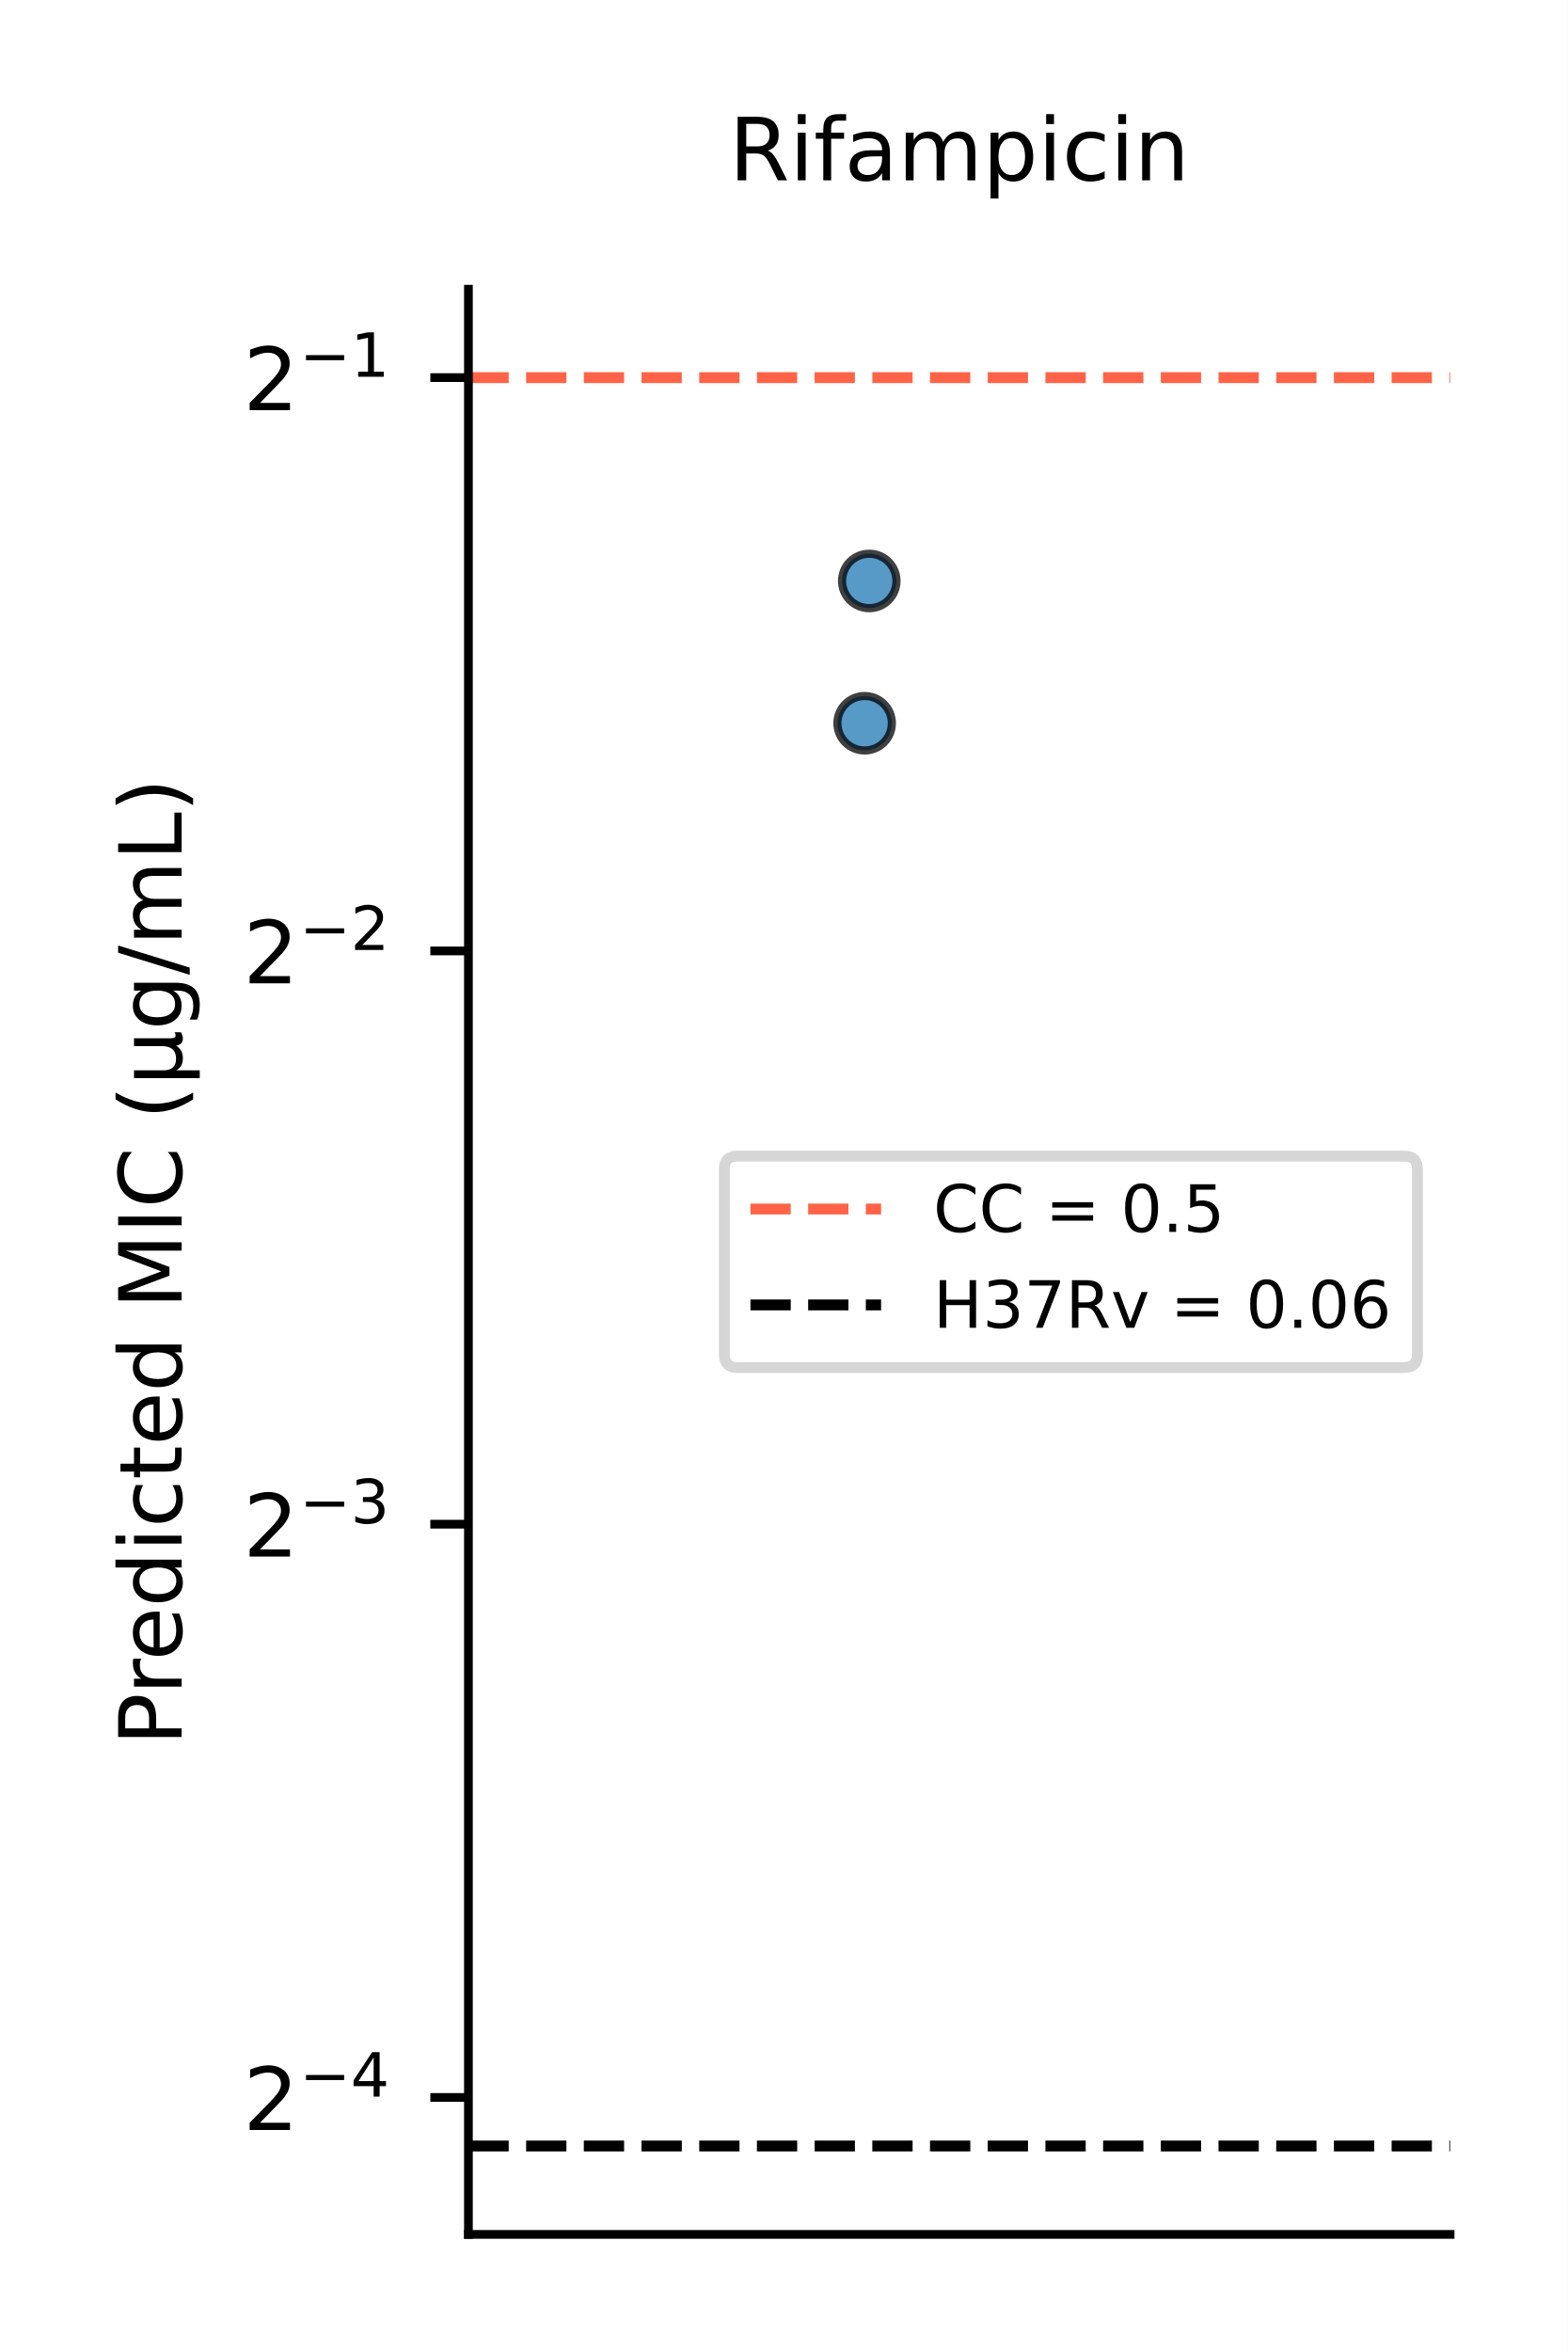
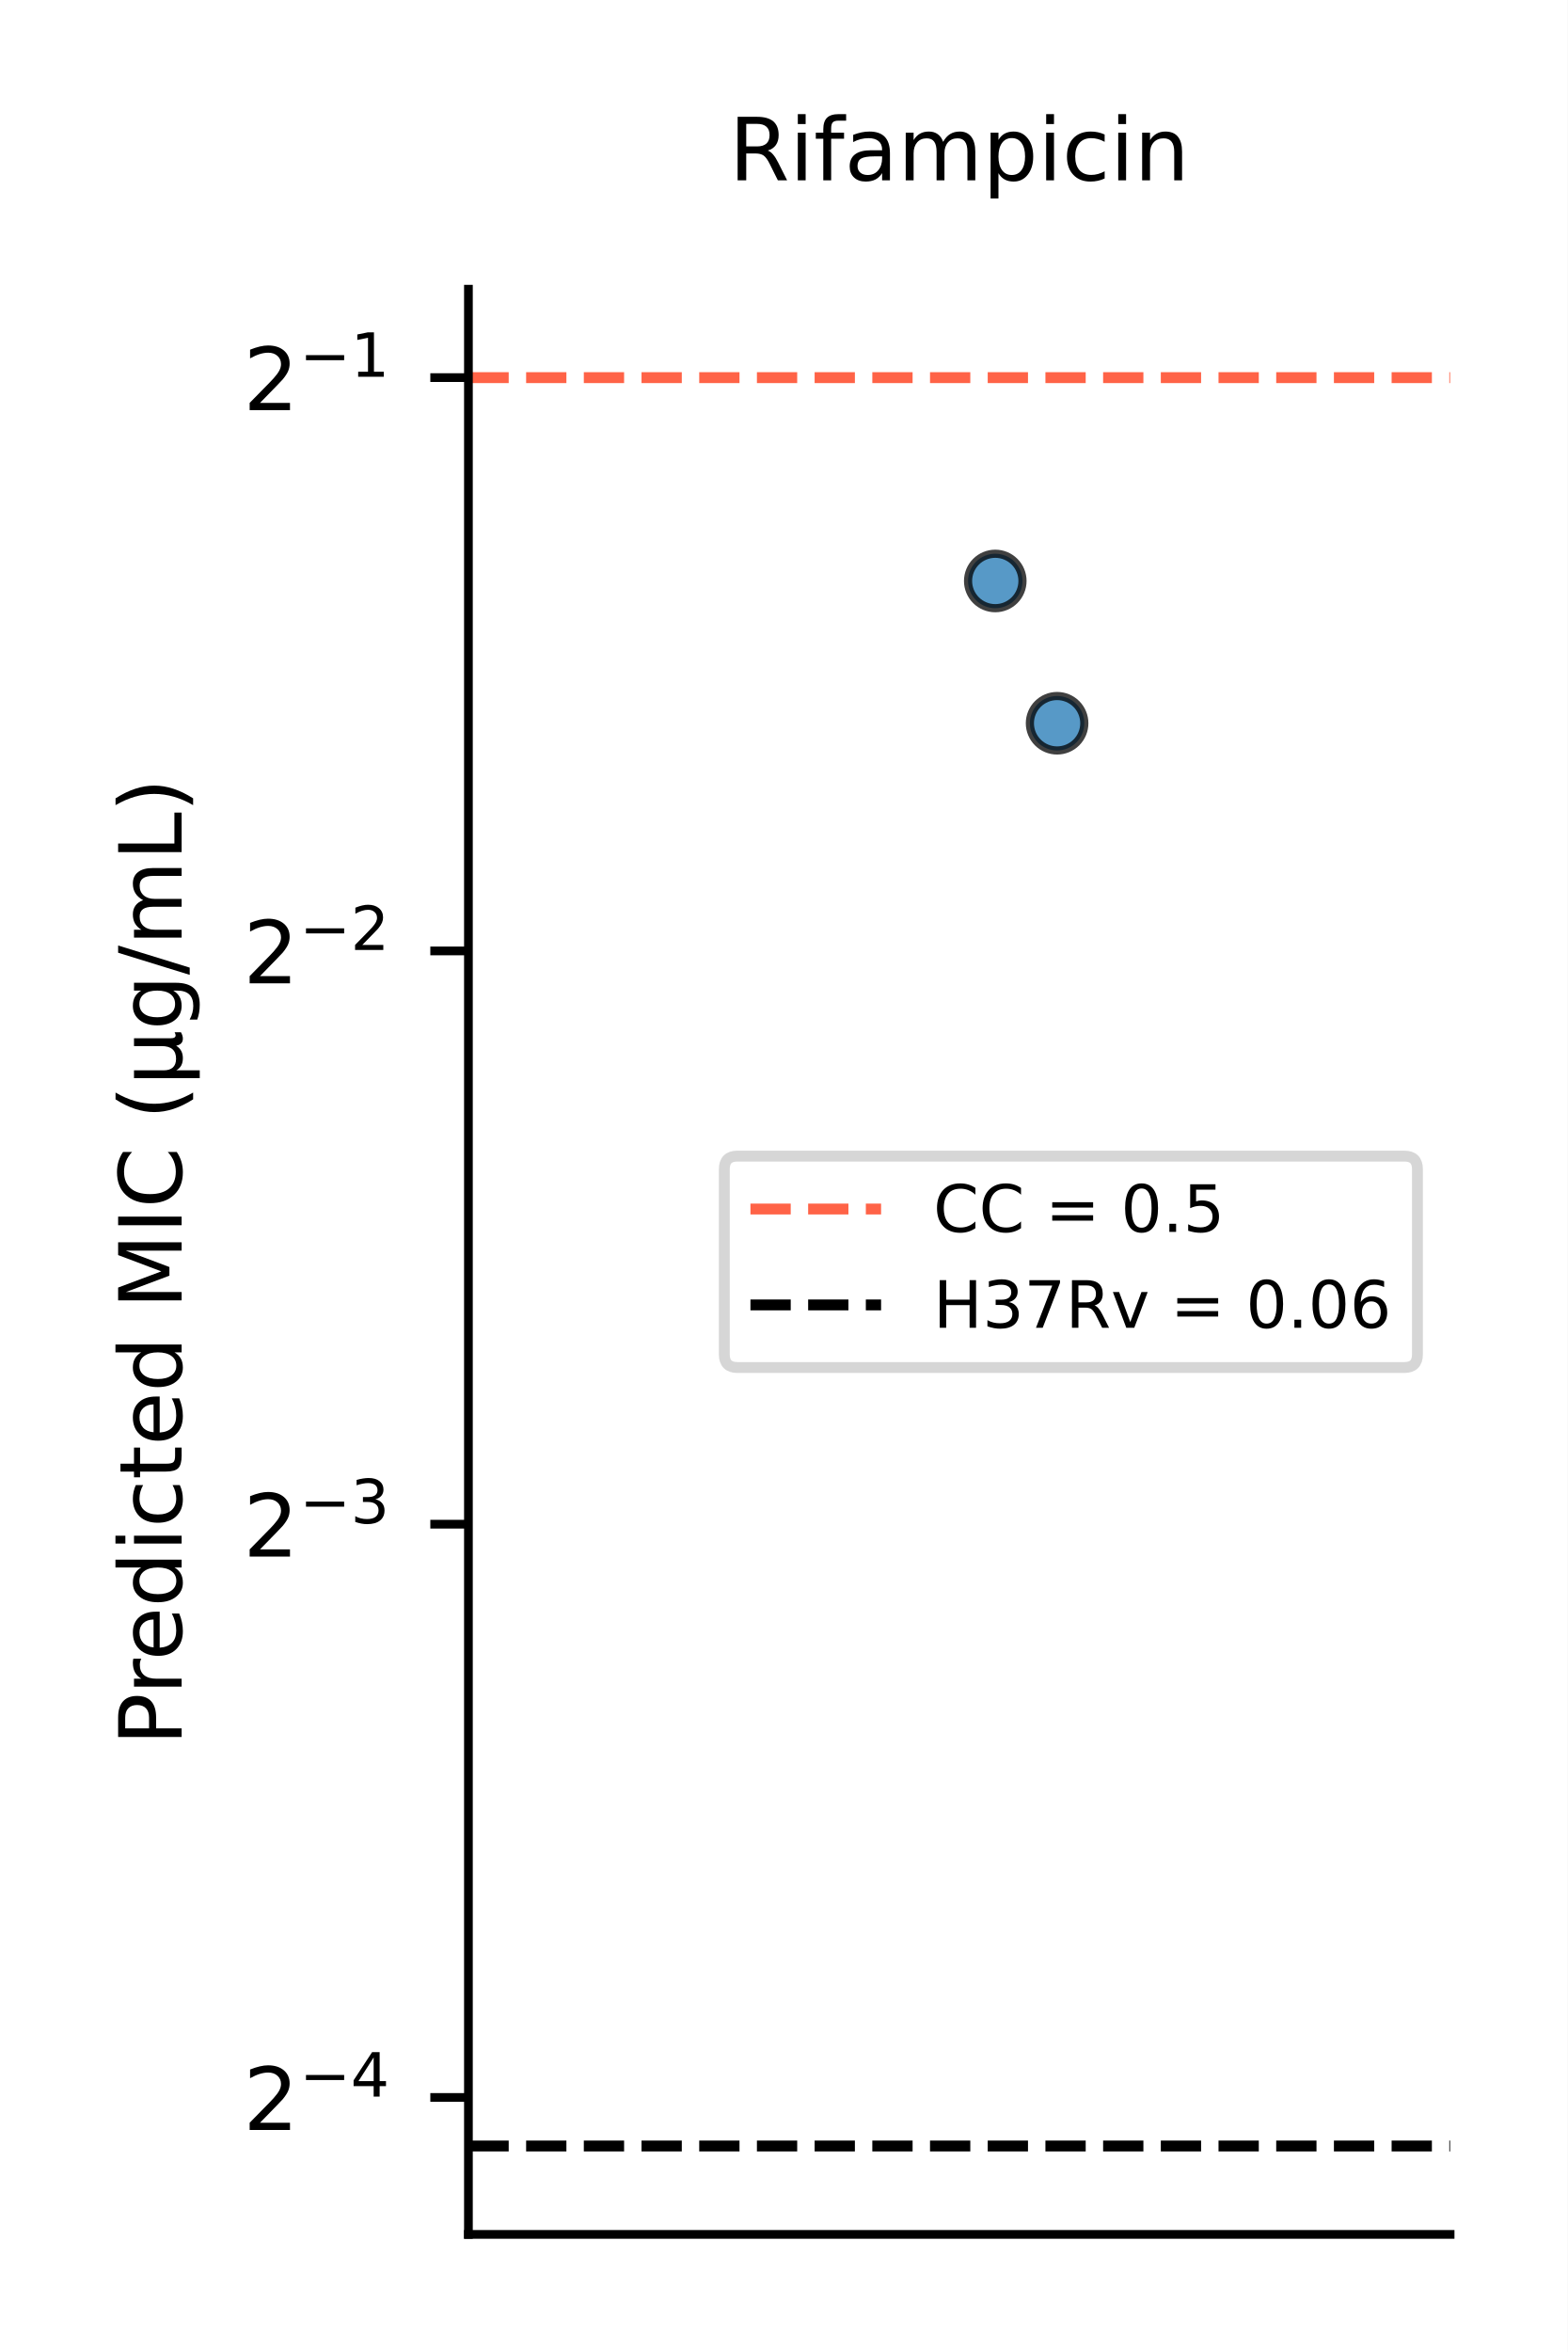
<svg xmlns="http://www.w3.org/2000/svg" xmlns:xlink="http://www.w3.org/1999/xlink" width="144pt" height="216pt" viewBox="0 0 144 216" version="1.1">
  <defs>
    <style type="text/css">*{stroke-linejoin: round; stroke-linecap: butt}</style>
  </defs>
  <g id="figure_1">
    <g id="patch_1">
      <path d="M 0 216  L 144 216  L 144 0  L 0 0  z " style="fill: #ffffff" />
    </g>
    <g id="axes_1">
      <g id="patch_2">
        <path d="M 43.027 205.2  L 133.2 205.2  L 133.2 26.56  L 43.027 26.56  z " style="fill: #ffffff" />
      </g>
      <g id="line2d_1">
-         <path d="M 43.027 34.68  L 133.2 34.68  " clip-path="url(#p3d946291b8)" style="fill: none; stroke-dasharray: 3.7,1.6; stroke-dashoffset: 0; stroke: #ff6347" />
+         <path d="M 43.027 34.68  L 133.2 34.68  " clip-path="url(#p2ac177c154)" style="fill: none; stroke-dasharray: 3.7,1.6; stroke-dashoffset: 0; stroke: #ff6347" />
      </g>
      <g id="line2d_2">
-         <path d="M 43.027 197.08  L 133.2 197.08  " clip-path="url(#p3d946291b8)" style="fill: none; stroke-dasharray: 3.7,1.6; stroke-dashoffset: 0; stroke: #000000" />
+         <path d="M 43.027 197.08  L 133.2 197.08  " clip-path="url(#p2ac177c154)" style="fill: none; stroke-dasharray: 3.7,1.6; stroke-dashoffset: 0; stroke: #000000" />
      </g>
      <g id="matplotlib.axis_1" />
      <g id="matplotlib.axis_2">
        <g id="ytick_1">
          <g id="line2d_3">
            <defs>
-               <path id="m700826e879" d="M 0 0  L -3.5 0  " style="stroke: #000000; stroke-width: 0.8" />
-             </defs>
-             <g>
-               <use xlink:href="#m700826e879" x="43.027" y="192.625" style="stroke: #000000; stroke-width: 0.8" />
+               <path id="mff8a9cb6e9" d="M 0 0  L -3.5 0  " style="stroke: #000000; stroke-width: 0.8" />
+             </defs>
+             <g>
+               <use xlink:href="#mff8a9cb6e9" x="43.027" y="192.625" style="stroke: #000000; stroke-width: 0.8" />
            </g>
          </g>
          <g id="text_1">
            <g transform="translate(22.34725 195.6641) scale(0.08 -0.08)">
              <defs>
                <path id="DejaVuSans-32" d="M 1228 531  L 3431 531  L 3431 0  L 469 0  L 469 531  Q 828 903 1448 1529  Q 2069 2156 2228 2338  Q 2531 2678 2651 2914  Q 2772 3150 2772 3378  Q 2772 3750 2511 3984  Q 2250 4219 1831 4219  Q 1534 4219 1204 4116  Q 875 4013 500 3803  L 500 4441  Q 881 4594 1212 4672  Q 1544 4750 1819 4750  Q 2544 4750 2975 4387  Q 3406 4025 3406 3419  Q 3406 3131 3298 2873  Q 3191 2616 2906 2266  Q 2828 2175 2409 1742  Q 1991 1309 1228 531  z " transform="scale(0.015625)" />
                <path id="DejaVuSans-2212" d="M 678 2272  L 4684 2272  L 4684 1741  L 678 1741  L 678 2272  z " transform="scale(0.015625)" />
                <path id="DejaVuSans-34" d="M 2419 4116  L 825 1625  L 2419 1625  L 2419 4116  z M 2253 4666  L 3047 4666  L 3047 1625  L 3713 1625  L 3713 1100  L 3047 1100  L 3047 0  L 2419 0  L 2419 1100  L 313 1100  L 313 1709  L 2253 4666  z " transform="scale(0.015625)" />
              </defs>
              <use xlink:href="#DejaVuSans-32" transform="translate(0 0.684375)" />
              <use xlink:href="#DejaVuSans-2212" transform="translate(64.58008 38.96563) scale(0.7)" />
              <use xlink:href="#DejaVuSans-34" transform="translate(123.2324 38.96563) scale(0.7)" />
            </g>
          </g>
        </g>
        <g id="ytick_2">
          <g id="line2d_4">
            <g>
-               <use xlink:href="#m700826e879" x="43.027" y="139.976" style="stroke: #000000; stroke-width: 0.8" />
+               <use xlink:href="#mff8a9cb6e9" x="43.027" y="139.976" style="stroke: #000000; stroke-width: 0.8" />
            </g>
          </g>
          <g id="text_2">
            <g transform="translate(22.34725 143.0159) scale(0.08 -0.08)">
              <defs>
                <path id="DejaVuSans-33" d="M 2597 2516  Q 3050 2419 3304 2112  Q 3559 1806 3559 1356  Q 3559 666 3084 287  Q 2609 -91 1734 -91  Q 1441 -91 1130 -33  Q 819 25 488 141  L 488 750  Q 750 597 1062 519  Q 1375 441 1716 441  Q 2309 441 2620 675  Q 2931 909 2931 1356  Q 2931 1769 2642 2001  Q 2353 2234 1838 2234  L 1294 2234  L 1294 2753  L 1863 2753  Q 2328 2753 2575 2939  Q 2822 3125 2822 3475  Q 2822 3834 2567 4026  Q 2313 4219 1838 4219  Q 1578 4219 1281 4162  Q 984 4106 628 3988  L 628 4550  Q 988 4650 1302 4700  Q 1616 4750 1894 4750  Q 2613 4750 3031 4423  Q 3450 4097 3450 3541  Q 3450 3153 3228 2886  Q 3006 2619 2597 2516  z " transform="scale(0.015625)" />
              </defs>
              <use xlink:href="#DejaVuSans-32" transform="translate(0 0.765625)" />
              <use xlink:href="#DejaVuSans-2212" transform="translate(64.58008 39.04688) scale(0.7)" />
              <use xlink:href="#DejaVuSans-33" transform="translate(123.2324 39.04688) scale(0.7)" />
            </g>
          </g>
        </g>
        <g id="ytick_3">
          <g id="line2d_5">
            <g>
-               <use xlink:href="#m700826e879" x="43.027" y="87.328" style="stroke: #000000; stroke-width: 0.8" />
+               <use xlink:href="#mff8a9cb6e9" x="43.027" y="87.328" style="stroke: #000000; stroke-width: 0.8" />
            </g>
          </g>
          <g id="text_3">
            <g transform="translate(22.34725 90.36762) scale(0.08 -0.08)">
              <use xlink:href="#DejaVuSans-32" transform="translate(0 0.765625)" />
              <use xlink:href="#DejaVuSans-2212" transform="translate(64.58008 39.04688) scale(0.7)" />
              <use xlink:href="#DejaVuSans-32" transform="translate(123.2324 39.04688) scale(0.7)" />
            </g>
          </g>
        </g>
        <g id="ytick_4">
          <g id="line2d_6">
            <g>
-               <use xlink:href="#m700826e879" x="43.027" y="34.68" style="stroke: #000000; stroke-width: 0.8" />
+               <use xlink:href="#mff8a9cb6e9" x="43.027" y="34.68" style="stroke: #000000; stroke-width: 0.8" />
            </g>
          </g>
          <g id="text_4">
            <g transform="translate(22.34725 37.71937) scale(0.08 -0.08)">
              <defs>
                <path id="DejaVuSans-31" d="M 794 531  L 1825 531  L 1825 4091  L 703 3866  L 703 4441  L 1819 4666  L 2450 4666  L 2450 531  L 3481 531  L 3481 0  L 794 0  L 794 531  z " transform="scale(0.015625)" />
              </defs>
              <use xlink:href="#DejaVuSans-32" transform="translate(0 0.684375)" />
              <use xlink:href="#DejaVuSans-2212" transform="translate(64.58008 38.96563) scale(0.7)" />
              <use xlink:href="#DejaVuSans-31" transform="translate(123.2324 38.96563) scale(0.7)" />
            </g>
          </g>
        </g>
        <g id="text_5">
          <g transform="translate(16.6835 160.3013) rotate(-90) scale(0.08 -0.08)">
            <defs>
              <path id="DejaVuSans-50" d="M 1259 4147  L 1259 2394  L 2053 2394  Q 2494 2394 2734 2622  Q 2975 2850 2975 3272  Q 2975 3691 2734 3919  Q 2494 4147 2053 4147  L 1259 4147  z M 628 4666  L 2053 4666  Q 2838 4666 3239 4311  Q 3641 3956 3641 3272  Q 3641 2581 3239 2228  Q 2838 1875 2053 1875  L 1259 1875  L 1259 0  L 628 0  L 628 4666  z " transform="scale(0.015625)" />
              <path id="DejaVuSans-72" d="M 2631 2963  Q 2534 3019 2420 3045  Q 2306 3072 2169 3072  Q 1681 3072 1420 2755  Q 1159 2438 1159 1844  L 1159 0  L 581 0  L 581 3500  L 1159 3500  L 1159 2956  Q 1341 3275 1631 3429  Q 1922 3584 2338 3584  Q 2397 3584 2469 3576  Q 2541 3569 2628 3553  L 2631 2963  z " transform="scale(0.015625)" />
              <path id="DejaVuSans-65" d="M 3597 1894  L 3597 1613  L 953 1613  Q 991 1019 1311 708  Q 1631 397 2203 397  Q 2534 397 2845 478  Q 3156 559 3463 722  L 3463 178  Q 3153 47 2828 -22  Q 2503 -91 2169 -91  Q 1331 -91 842 396  Q 353 884 353 1716  Q 353 2575 817 3079  Q 1281 3584 2069 3584  Q 2775 3584 3186 3129  Q 3597 2675 3597 1894  z M 3022 2063  Q 3016 2534 2758 2815  Q 2500 3097 2075 3097  Q 1594 3097 1305 2825  Q 1016 2553 972 2059  L 3022 2063  z " transform="scale(0.015625)" />
              <path id="DejaVuSans-64" d="M 2906 2969  L 2906 4863  L 3481 4863  L 3481 0  L 2906 0  L 2906 525  Q 2725 213 2448 61  Q 2172 -91 1784 -91  Q 1150 -91 751 415  Q 353 922 353 1747  Q 353 2572 751 3078  Q 1150 3584 1784 3584  Q 2172 3584 2448 3432  Q 2725 3281 2906 2969  z M 947 1747  Q 947 1113 1208 752  Q 1469 391 1925 391  Q 2381 391 2643 752  Q 2906 1113 2906 1747  Q 2906 2381 2643 2742  Q 2381 3103 1925 3103  Q 1469 3103 1208 2742  Q 947 2381 947 1747  z " transform="scale(0.015625)" />
              <path id="DejaVuSans-69" d="M 603 3500  L 1178 3500  L 1178 0  L 603 0  L 603 3500  z M 603 4863  L 1178 4863  L 1178 4134  L 603 4134  L 603 4863  z " transform="scale(0.015625)" />
              <path id="DejaVuSans-63" d="M 3122 3366  L 3122 2828  Q 2878 2963 2633 3030  Q 2388 3097 2138 3097  Q 1578 3097 1268 2742  Q 959 2388 959 1747  Q 959 1106 1268 751  Q 1578 397 2138 397  Q 2388 397 2633 464  Q 2878 531 3122 666  L 3122 134  Q 2881 22 2623 -34  Q 2366 -91 2075 -91  Q 1284 -91 818 406  Q 353 903 353 1747  Q 353 2603 823 3093  Q 1294 3584 2113 3584  Q 2378 3584 2631 3529  Q 2884 3475 3122 3366  z " transform="scale(0.015625)" />
              <path id="DejaVuSans-74" d="M 1172 4494  L 1172 3500  L 2356 3500  L 2356 3053  L 1172 3053  L 1172 1153  Q 1172 725 1289 603  Q 1406 481 1766 481  L 2356 481  L 2356 0  L 1766 0  Q 1100 0 847 248  Q 594 497 594 1153  L 594 3053  L 172 3053  L 172 3500  L 594 3500  L 594 4494  L 1172 4494  z " transform="scale(0.015625)" />
              <path id="DejaVuSans-20" transform="scale(0.015625)" />
              <path id="DejaVuSans-4d" d="M 628 4666  L 1569 4666  L 2759 1491  L 3956 4666  L 4897 4666  L 4897 0  L 4281 0  L 4281 4097  L 3078 897  L 2444 897  L 1241 4097  L 1241 0  L 628 0  L 628 4666  z " transform="scale(0.015625)" />
              <path id="DejaVuSans-49" d="M 628 4666  L 1259 4666  L 1259 0  L 628 0  L 628 4666  z " transform="scale(0.015625)" />
              <path id="DejaVuSans-43" d="M 4122 4306  L 4122 3641  Q 3803 3938 3442 4084  Q 3081 4231 2675 4231  Q 1875 4231 1450 3742  Q 1025 3253 1025 2328  Q 1025 1406 1450 917  Q 1875 428 2675 428  Q 3081 428 3442 575  Q 3803 722 4122 1019  L 4122 359  Q 3791 134 3420 21  Q 3050 -91 2638 -91  Q 1578 -91 968 557  Q 359 1206 359 2328  Q 359 3453 968 4101  Q 1578 4750 2638 4750  Q 3056 4750 3426 4639  Q 3797 4528 4122 4306  z " transform="scale(0.015625)" />
              <path id="DejaVuSans-28" d="M 1984 4856  Q 1566 4138 1362 3434  Q 1159 2731 1159 2009  Q 1159 1288 1364 580  Q 1569 -128 1984 -844  L 1484 -844  Q 1016 -109 783 600  Q 550 1309 550 2009  Q 550 2706 781 3412  Q 1013 4119 1484 4856  L 1984 4856  z " transform="scale(0.015625)" />
              <path id="DejaVuSans-b5" d="M 544 -1331  L 544 3500  L 1119 3500  L 1119 1325  Q 1119 872 1334 640  Q 1550 409 1972 409  Q 2434 409 2667 671  Q 2900 934 2900 1459  L 2900 3500  L 3475 3500  L 3475 806  Q 3475 619 3529 530  Q 3584 441 3700 441  Q 3728 441 3778 458  Q 3828 475 3916 513  L 3916 50  Q 3788 -22 3673 -56  Q 3559 -91 3450 -91  Q 3234 -91 3106 31  Q 2978 153 2931 403  Q 2775 156 2548 32  Q 2322 -91 2016 -91  Q 1697 -91 1473 31  Q 1250 153 1119 397  L 1119 -1331  L 544 -1331  z " transform="scale(0.015625)" />
              <path id="DejaVuSans-67" d="M 2906 1791  Q 2906 2416 2648 2759  Q 2391 3103 1925 3103  Q 1463 3103 1205 2759  Q 947 2416 947 1791  Q 947 1169 1205 825  Q 1463 481 1925 481  Q 2391 481 2648 825  Q 2906 1169 2906 1791  z M 3481 434  Q 3481 -459 3084 -895  Q 2688 -1331 1869 -1331  Q 1566 -1331 1297 -1286  Q 1028 -1241 775 -1147  L 775 -588  Q 1028 -725 1275 -790  Q 1522 -856 1778 -856  Q 2344 -856 2625 -561  Q 2906 -266 2906 331  L 2906 616  Q 2728 306 2450 153  Q 2172 0 1784 0  Q 1141 0 747 490  Q 353 981 353 1791  Q 353 2603 747 3093  Q 1141 3584 1784 3584  Q 2172 3584 2450 3431  Q 2728 3278 2906 2969  L 2906 3500  L 3481 3500  L 3481 434  z " transform="scale(0.015625)" />
              <path id="DejaVuSans-2f" d="M 1625 4666  L 2156 4666  L 531 -594  L 0 -594  L 1625 4666  z " transform="scale(0.015625)" />
              <path id="DejaVuSans-6d" d="M 3328 2828  Q 3544 3216 3844 3400  Q 4144 3584 4550 3584  Q 5097 3584 5394 3201  Q 5691 2819 5691 2113  L 5691 0  L 5113 0  L 5113 2094  Q 5113 2597 4934 2840  Q 4756 3084 4391 3084  Q 3944 3084 3684 2787  Q 3425 2491 3425 1978  L 3425 0  L 2847 0  L 2847 2094  Q 2847 2600 2669 2842  Q 2491 3084 2119 3084  Q 1678 3084 1418 2786  Q 1159 2488 1159 1978  L 1159 0  L 581 0  L 581 3500  L 1159 3500  L 1159 2956  Q 1356 3278 1631 3431  Q 1906 3584 2284 3584  Q 2666 3584 2933 3390  Q 3200 3197 3328 2828  z " transform="scale(0.015625)" />
              <path id="DejaVuSans-4c" d="M 628 4666  L 1259 4666  L 1259 531  L 3531 531  L 3531 0  L 628 0  L 628 4666  z " transform="scale(0.015625)" />
              <path id="DejaVuSans-29" d="M 513 4856  L 1013 4856  Q 1481 4119 1714 3412  Q 1947 2706 1947 2009  Q 1947 1309 1714 600  Q 1481 -109 1013 -844  L 513 -844  Q 928 -128 1133 580  Q 1338 1288 1338 2009  Q 1338 2731 1133 3434  Q 928 4138 513 4856  z " transform="scale(0.015625)" />
            </defs>
            <use xlink:href="#DejaVuSans-50" />
            <use xlink:href="#DejaVuSans-72" x="58.553" />
            <use xlink:href="#DejaVuSans-65" x="97.416" />
            <use xlink:href="#DejaVuSans-64" x="158.939" />
            <use xlink:href="#DejaVuSans-69" x="222.416" />
            <use xlink:href="#DejaVuSans-63" x="250.199" />
            <use xlink:href="#DejaVuSans-74" x="305.18" />
            <use xlink:href="#DejaVuSans-65" x="344.389" />
            <use xlink:href="#DejaVuSans-64" x="405.912" />
            <use xlink:href="#DejaVuSans-20" x="469.389" />
            <use xlink:href="#DejaVuSans-4d" x="501.176" />
            <use xlink:href="#DejaVuSans-49" x="587.455" />
            <use xlink:href="#DejaVuSans-43" x="616.947" />
            <use xlink:href="#DejaVuSans-20" x="686.771" />
            <use xlink:href="#DejaVuSans-28" x="718.559" />
            <use xlink:href="#DejaVuSans-b5" x="757.572" />
            <use xlink:href="#DejaVuSans-67" x="821.195" />
            <use xlink:href="#DejaVuSans-2f" x="884.672" />
            <use xlink:href="#DejaVuSans-6d" x="918.363" />
            <use xlink:href="#DejaVuSans-4c" x="1015.775" />
            <use xlink:href="#DejaVuSans-29" x="1071.488" />
          </g>
        </g>
      </g>
      <g id="patch_3">
        <path d="M 43.027 205.2  L 43.027 26.56  " style="fill: none; stroke: #000000; stroke-width: 0.8; stroke-linejoin: miter; stroke-linecap: square" />
      </g>
      <g id="patch_4">
        <path d="M 43.027 205.2  L 133.2 205.2  " style="fill: none; stroke: #000000; stroke-width: 0.8; stroke-linejoin: miter; stroke-linecap: square" />
      </g>
      <g id="PathCollection_1">
        <defs>
-           <path id="m891599e14b" d="M 0 2.5  C 0.663 2.5 1.299 2.237 1.768 1.768  C 2.237 1.299 2.5 0.663 2.5 0  C 2.5 -0.663 2.237 -1.299 1.768 -1.768  C 1.299 -2.237 0.663 -2.5 0 -2.5  C -0.663 -2.5 -1.299 -2.237 -1.768 -1.768  C -2.237 -1.299 -2.5 -0.663 -2.5 0  C -2.5 0.663 -2.237 1.299 -1.768 1.768  C -1.299 2.237 -0.663 2.5 0 2.5  z " style="stroke: #000000; stroke-opacity: 0.75; stroke-width: 0.75" />
+           <path id="md35db96c39" d="M 0 2.5  C 0.663 2.5 1.299 2.237 1.768 1.768  C 2.237 1.299 2.5 0.663 2.5 0  C 2.5 -0.663 2.237 -1.299 1.768 -1.768  C 1.299 -2.237 0.663 -2.5 0 -2.5  C -0.663 -2.5 -1.299 -2.237 -1.768 -1.768  C -2.237 -1.299 -2.5 -0.663 -2.5 0  C -2.5 0.663 -2.237 1.299 -1.768 1.768  C -1.299 2.237 -0.663 2.5 0 2.5  z " style="stroke: #000000; stroke-opacity: 0.75; stroke-width: 0.75" />
        </defs>
-         <g clip-path="url(#p3d946291b8)">
-           <use xlink:href="#m891599e14b" x="79.422" y="66.42" style="fill: #1f77b4; fill-opacity: 0.75; stroke: #000000; stroke-opacity: 0.75; stroke-width: 0.75" />
-           <use xlink:href="#m891599e14b" x="79.846" y="53.354" style="fill: #1f77b4; fill-opacity: 0.75; stroke: #000000; stroke-opacity: 0.75; stroke-width: 0.75" />
+         <g clip-path="url(#p2ac177c154)">
+           <use xlink:href="#md35db96c39" x="97.1" y="66.42" style="fill: #1f77b4; fill-opacity: 0.75; stroke: #000000; stroke-opacity: 0.75; stroke-width: 0.75" />
+           <use xlink:href="#md35db96c39" x="91.421" y="53.354" style="fill: #1f77b4; fill-opacity: 0.75; stroke: #000000; stroke-opacity: 0.75; stroke-width: 0.75" />
        </g>
      </g>
      <g id="text_6">
        <g transform="translate(66.97112 16.56) scale(0.08 -0.08)">
          <defs>
            <path id="DejaVuSans-52" d="M 2841 2188  Q 3044 2119 3236 1894  Q 3428 1669 3622 1275  L 4263 0  L 3584 0  L 2988 1197  Q 2756 1666 2539 1819  Q 2322 1972 1947 1972  L 1259 1972  L 1259 0  L 628 0  L 628 4666  L 2053 4666  Q 2853 4666 3247 4331  Q 3641 3997 3641 3322  Q 3641 2881 3436 2590  Q 3231 2300 2841 2188  z M 1259 4147  L 1259 2491  L 2053 2491  Q 2509 2491 2742 2702  Q 2975 2913 2975 3322  Q 2975 3731 2742 3939  Q 2509 4147 2053 4147  L 1259 4147  z " transform="scale(0.015625)" />
            <path id="DejaVuSans-66" d="M 2375 4863  L 2375 4384  L 1825 4384  Q 1516 4384 1395 4259  Q 1275 4134 1275 3809  L 1275 3500  L 2222 3500  L 2222 3053  L 1275 3053  L 1275 0  L 697 0  L 697 3053  L 147 3053  L 147 3500  L 697 3500  L 697 3744  Q 697 4328 969 4595  Q 1241 4863 1831 4863  L 2375 4863  z " transform="scale(0.015625)" />
            <path id="DejaVuSans-61" d="M 2194 1759  Q 1497 1759 1228 1600  Q 959 1441 959 1056  Q 959 750 1161 570  Q 1363 391 1709 391  Q 2188 391 2477 730  Q 2766 1069 2766 1631  L 2766 1759  L 2194 1759  z M 3341 1997  L 3341 0  L 2766 0  L 2766 531  Q 2569 213 2275 61  Q 1981 -91 1556 -91  Q 1019 -91 701 211  Q 384 513 384 1019  Q 384 1609 779 1909  Q 1175 2209 1959 2209  L 2766 2209  L 2766 2266  Q 2766 2663 2505 2880  Q 2244 3097 1772 3097  Q 1472 3097 1187 3025  Q 903 2953 641 2809  L 641 3341  Q 956 3463 1253 3523  Q 1550 3584 1831 3584  Q 2591 3584 2966 3190  Q 3341 2797 3341 1997  z " transform="scale(0.015625)" />
            <path id="DejaVuSans-70" d="M 1159 525  L 1159 -1331  L 581 -1331  L 581 3500  L 1159 3500  L 1159 2969  Q 1341 3281 1617 3432  Q 1894 3584 2278 3584  Q 2916 3584 3314 3078  Q 3713 2572 3713 1747  Q 3713 922 3314 415  Q 2916 -91 2278 -91  Q 1894 -91 1617 61  Q 1341 213 1159 525  z M 3116 1747  Q 3116 2381 2855 2742  Q 2594 3103 2138 3103  Q 1681 3103 1420 2742  Q 1159 2381 1159 1747  Q 1159 1113 1420 752  Q 1681 391 2138 391  Q 2594 391 2855 752  Q 3116 1113 3116 1747  z " transform="scale(0.015625)" />
            <path id="DejaVuSans-6e" d="M 3513 2113  L 3513 0  L 2938 0  L 2938 2094  Q 2938 2591 2744 2837  Q 2550 3084 2163 3084  Q 1697 3084 1428 2787  Q 1159 2491 1159 1978  L 1159 0  L 581 0  L 581 3500  L 1159 3500  L 1159 2956  Q 1366 3272 1645 3428  Q 1925 3584 2291 3584  Q 2894 3584 3203 3211  Q 3513 2838 3513 2113  z " transform="scale(0.015625)" />
          </defs>
          <use xlink:href="#DejaVuSans-52" />
          <use xlink:href="#DejaVuSans-69" x="69.482" />
          <use xlink:href="#DejaVuSans-66" x="97.266" />
          <use xlink:href="#DejaVuSans-61" x="132.471" />
          <use xlink:href="#DejaVuSans-6d" x="193.75" />
          <use xlink:href="#DejaVuSans-70" x="291.162" />
          <use xlink:href="#DejaVuSans-69" x="354.639" />
          <use xlink:href="#DejaVuSans-63" x="382.422" />
          <use xlink:href="#DejaVuSans-69" x="437.402" />
          <use xlink:href="#DejaVuSans-6e" x="465.186" />
        </g>
      </g>
      <g id="legend_1">
        <g id="patch_5">
          <path d="M 67.732 125.587  L 129 125.587  Q 130.2 125.587 130.2 124.387  L 130.2 107.373  Q 130.2 106.173 129 106.173  L 67.732 106.173  Q 66.532 106.173 66.532 107.373  L 66.532 124.387  Q 66.532 125.587 67.732 125.587  z " style="fill: #ffffff; opacity: 0.8; stroke: #cccccc; stroke-linejoin: miter" />
        </g>
        <g id="line2d_7">
          <path d="M 68.932 111.032  L 74.932 111.032  L 80.932 111.032  " style="fill: none; stroke-dasharray: 3.7,1.6; stroke-dashoffset: 0; stroke: #ff6347" />
        </g>
        <g id="text_7">
          <g transform="translate(85.73156 113.1322) scale(0.06 -0.06)">
            <defs>
              <path id="DejaVuSans-3d" d="M 678 2906  L 4684 2906  L 4684 2381  L 678 2381  L 678 2906  z M 678 1631  L 4684 1631  L 4684 1100  L 678 1100  L 678 1631  z " transform="scale(0.015625)" />
              <path id="DejaVuSans-30" d="M 2034 4250  Q 1547 4250 1301 3770  Q 1056 3291 1056 2328  Q 1056 1369 1301 889  Q 1547 409 2034 409  Q 2525 409 2770 889  Q 3016 1369 3016 2328  Q 3016 3291 2770 3770  Q 2525 4250 2034 4250  z M 2034 4750  Q 2819 4750 3233 4129  Q 3647 3509 3647 2328  Q 3647 1150 3233 529  Q 2819 -91 2034 -91  Q 1250 -91 836 529  Q 422 1150 422 2328  Q 422 3509 836 4129  Q 1250 4750 2034 4750  z " transform="scale(0.015625)" />
              <path id="DejaVuSans-2e" d="M 684 794  L 1344 794  L 1344 0  L 684 0  L 684 794  z " transform="scale(0.015625)" />
              <path id="DejaVuSans-35" d="M 691 4666  L 3169 4666  L 3169 4134  L 1269 4134  L 1269 2991  Q 1406 3038 1543 3061  Q 1681 3084 1819 3084  Q 2600 3084 3056 2656  Q 3513 2228 3513 1497  Q 3513 744 3044 326  Q 2575 -91 1722 -91  Q 1428 -91 1123 -41  Q 819 9 494 109  L 494 744  Q 775 591 1075 516  Q 1375 441 1709 441  Q 2250 441 2565 725  Q 2881 1009 2881 1497  Q 2881 1984 2565 2268  Q 2250 2553 1709 2553  Q 1456 2553 1204 2497  Q 953 2441 691 2322  L 691 4666  z " transform="scale(0.015625)" />
            </defs>
            <use xlink:href="#DejaVuSans-43" />
            <use xlink:href="#DejaVuSans-43" x="69.824" />
            <use xlink:href="#DejaVuSans-20" x="139.648" />
            <use xlink:href="#DejaVuSans-3d" x="171.436" />
            <use xlink:href="#DejaVuSans-20" x="255.225" />
            <use xlink:href="#DejaVuSans-30" x="287.012" />
            <use xlink:href="#DejaVuSans-2e" x="350.635" />
            <use xlink:href="#DejaVuSans-35" x="382.422" />
          </g>
        </g>
        <g id="line2d_8">
          <path d="M 68.932 119.839  L 74.932 119.839  L 80.932 119.839  " style="fill: none; stroke-dasharray: 3.7,1.6; stroke-dashoffset: 0; stroke: #000000" />
        </g>
        <g id="text_8">
          <g transform="translate(85.73156 121.9391) scale(0.06 -0.06)">
            <defs>
              <path id="DejaVuSans-48" d="M 628 4666  L 1259 4666  L 1259 2753  L 3553 2753  L 3553 4666  L 4184 4666  L 4184 0  L 3553 0  L 3553 2222  L 1259 2222  L 1259 0  L 628 0  L 628 4666  z " transform="scale(0.015625)" />
              <path id="DejaVuSans-37" d="M 525 4666  L 3525 4666  L 3525 4397  L 1831 0  L 1172 0  L 2766 4134  L 525 4134  L 525 4666  z " transform="scale(0.015625)" />
              <path id="DejaVuSans-76" d="M 191 3500  L 800 3500  L 1894 563  L 2988 3500  L 3597 3500  L 2284 0  L 1503 0  L 191 3500  z " transform="scale(0.015625)" />
              <path id="DejaVuSans-36" d="M 2113 2584  Q 1688 2584 1439 2293  Q 1191 2003 1191 1497  Q 1191 994 1439 701  Q 1688 409 2113 409  Q 2538 409 2786 701  Q 3034 994 3034 1497  Q 3034 2003 2786 2293  Q 2538 2584 2113 2584  z M 3366 4563  L 3366 3988  Q 3128 4100 2886 4159  Q 2644 4219 2406 4219  Q 1781 4219 1451 3797  Q 1122 3375 1075 2522  Q 1259 2794 1537 2939  Q 1816 3084 2150 3084  Q 2853 3084 3261 2657  Q 3669 2231 3669 1497  Q 3669 778 3244 343  Q 2819 -91 2113 -91  Q 1303 -91 875 529  Q 447 1150 447 2328  Q 447 3434 972 4092  Q 1497 4750 2381 4750  Q 2619 4750 2861 4703  Q 3103 4656 3366 4563  z " transform="scale(0.015625)" />
            </defs>
            <use xlink:href="#DejaVuSans-48" />
            <use xlink:href="#DejaVuSans-33" x="75.195" />
            <use xlink:href="#DejaVuSans-37" x="138.818" />
            <use xlink:href="#DejaVuSans-52" x="202.441" />
            <use xlink:href="#DejaVuSans-76" x="271.924" />
            <use xlink:href="#DejaVuSans-20" x="331.104" />
            <use xlink:href="#DejaVuSans-3d" x="362.891" />
            <use xlink:href="#DejaVuSans-20" x="446.68" />
            <use xlink:href="#DejaVuSans-30" x="478.467" />
            <use xlink:href="#DejaVuSans-2e" x="542.09" />
            <use xlink:href="#DejaVuSans-30" x="573.877" />
            <use xlink:href="#DejaVuSans-36" x="637.5" />
          </g>
        </g>
      </g>
    </g>
  </g>
  <defs>
-     <clipPath id="p3d946291b8">
+     <clipPath id="p2ac177c154">
      <rect x="43.027" y="26.56" width="90.173" height="178.64" />
    </clipPath>
  </defs>
</svg>
